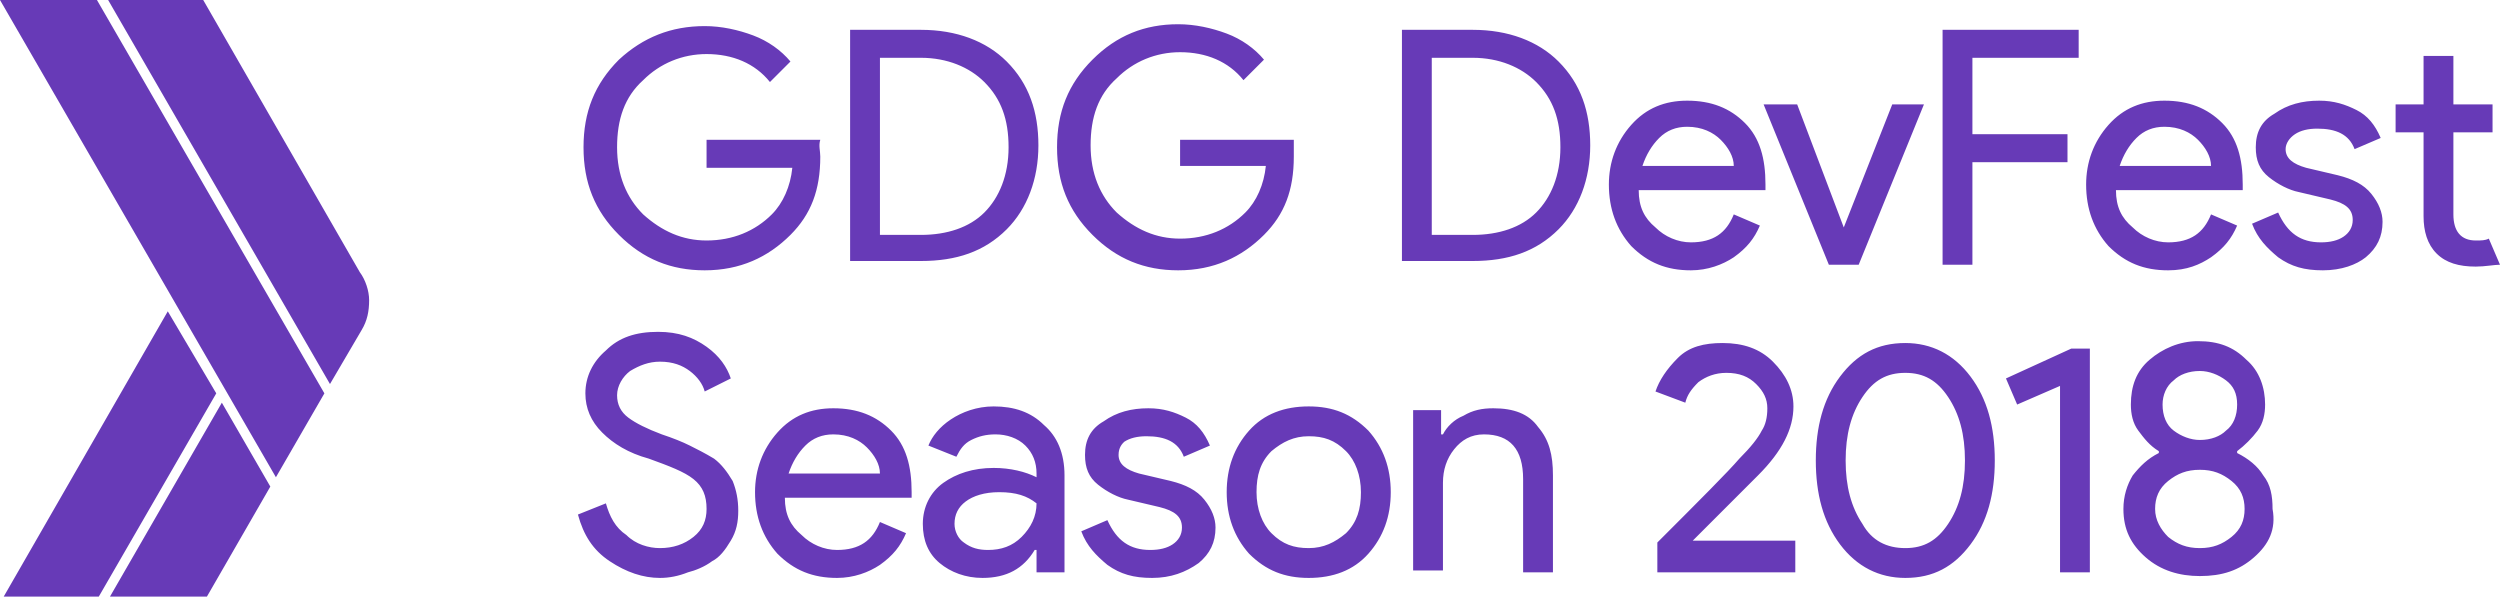
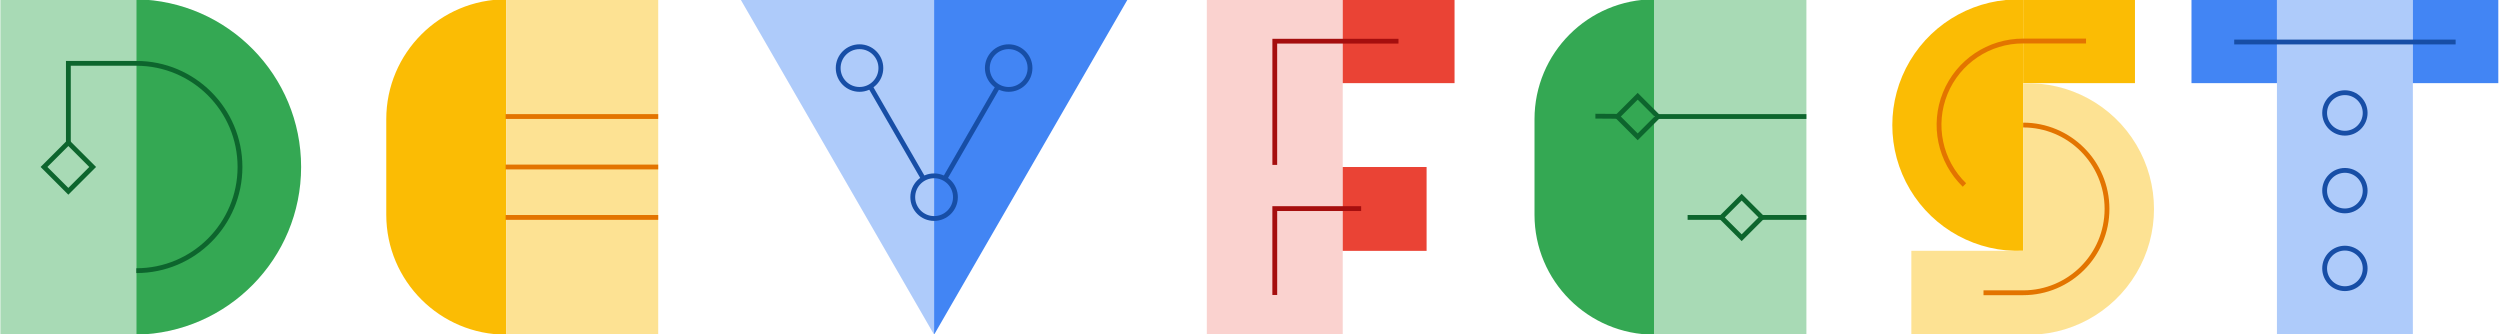
- <svg xmlns="http://www.w3.org/2000/svg" id="Layer_4" width="134.1" height="32">
-   <style>.st0{fill:#673ab7}</style>
-   <g id="XMLID_261_">
-     <path id="XMLID_259_" d="M5.2 0H0l14.8 25.6 2.6-4.5z" class="st0" />
-     <path id="XMLID_258_" d="M19.3 14.6L10.9 0H5.8l11.9 20.6 1.7-2.9c.3-.5.4-1 .4-1.6 0-.5-.2-1.1-.5-1.5z" class="st0" />
-     <path id="XMLID_257_" d="M9 16.7L.2 32h5.1l6.3-10.9z" class="st0" />
-     <path id="XMLID_256_" d="M11.9 21.6L5.9 32h5.2l3.4-5.9z" class="st0" />
-   </g>
-   <g id="XMLID_1_">
-     <path d="M44 8.4c0 1.8-.5 3.1-1.6 4.2-1.2 1.2-2.7 1.9-4.6 1.9-1.8 0-3.3-.6-4.6-1.9-1.3-1.3-1.9-2.8-1.9-4.7s.6-3.4 1.9-4.7C34.5 2 36 1.4 37.8 1.4c.9 0 1.8.2 2.6.5s1.5.8 2 1.4l-1.1 1.1c-.8-1-2-1.5-3.4-1.5-1.3 0-2.5.5-3.4 1.4-1 .9-1.4 2.1-1.4 3.6s.5 2.7 1.4 3.6c1 .9 2.1 1.4 3.4 1.4 1.4 0 2.6-.5 3.5-1.4.6-.6 1-1.5 1.1-2.5h-4.6V7.5H44c-.1.3 0 .6 0 .9zM45.6 14.2V1.6h3.8c1.9 0 3.5.6 4.6 1.7 1.2 1.2 1.7 2.7 1.7 4.5s-.6 3.4-1.7 4.5c-1.2 1.2-2.7 1.7-4.6 1.7h-3.8zm1.6-1.6h2.2c1.4 0 2.6-.4 3.4-1.2.8-.8 1.3-2 1.3-3.5s-.4-2.6-1.3-3.5c-.8-.8-2-1.3-3.4-1.3h-2.2v9.5zM69.4 8.4c0 1.8-.5 3.1-1.6 4.2-1.2 1.2-2.7 1.9-4.6 1.9-1.8 0-3.3-.6-4.6-1.9-1.3-1.3-1.9-2.8-1.9-4.7s.6-3.4 1.9-4.7c1.3-1.3 2.8-1.9 4.6-1.9.9 0 1.8.2 2.6.5s1.5.8 2 1.4l-1.1 1.1c-.8-1-2-1.5-3.4-1.5-1.3 0-2.5.5-3.4 1.4-1 .9-1.4 2.1-1.4 3.6s.5 2.7 1.4 3.6c1 .9 2.1 1.4 3.4 1.4 1.4 0 2.6-.5 3.5-1.4.6-.6 1-1.5 1.1-2.5h-4.6V7.5h6.1v.9zM75.2 14.2V1.6H79c1.9 0 3.5.6 4.6 1.7 1.2 1.2 1.7 2.7 1.7 4.5s-.6 3.4-1.7 4.5C82.4 13.5 80.9 14 79 14h-3.8zm1.6-1.6H79c1.4 0 2.6-.4 3.4-1.2.8-.8 1.3-2 1.3-3.5s-.4-2.6-1.3-3.5c-.8-.8-2-1.3-3.4-1.3h-2.2v9.5zM90.7 14.5c-1.3 0-2.3-.4-3.2-1.3-.8-.9-1.2-2-1.2-3.3 0-1.2.4-2.3 1.2-3.2.8-.9 1.8-1.3 3-1.3 1.3 0 2.3.4 3.1 1.2.8.8 1.1 1.9 1.1 3.3v.3h-6.8c0 .9.3 1.5.9 2 .5.5 1.2.8 1.9.8 1.2 0 1.9-.5 2.3-1.5l1.4.6c-.3.7-.7 1.2-1.4 1.7-.6.4-1.4.7-2.3.7zM93 8.9c0-.5-.3-1-.7-1.4-.4-.4-1-.7-1.8-.7-.6 0-1.1.2-1.5.6-.4.4-.7.9-.9 1.5H93zM98.1 14.2l-3.5-8.6h1.8l2.5 6.6 2.6-6.6h1.7l-3.5 8.6h-1.6zM105.8 14.2h-1.6V1.6h7.3v1.5h-5.7v4.1h5.1v1.5h-5.1v5.5zM116.3 14.5c-1.3 0-2.3-.4-3.2-1.3-.8-.9-1.2-2-1.2-3.3 0-1.2.4-2.3 1.2-3.2.8-.9 1.8-1.3 3-1.3 1.3 0 2.3.4 3.1 1.2.8.8 1.1 1.9 1.1 3.3v.3h-6.8c0 .9.3 1.5.9 2 .5.5 1.2.8 1.9.8 1.2 0 1.9-.5 2.3-1.5l1.4.6c-.3.7-.7 1.2-1.4 1.7-.6.4-1.3.7-2.3.7zm2.3-5.6c0-.5-.3-1-.7-1.4-.4-.4-1-.7-1.8-.7-.6 0-1.1.2-1.5.6-.4.4-.7.9-.9 1.5h4.9zM124.6 14.5c-1 0-1.7-.2-2.4-.7-.6-.5-1.1-1-1.4-1.8l1.4-.6c.5 1.1 1.2 1.6 2.3 1.6.5 0 .9-.1 1.2-.3.3-.2.5-.5.5-.9 0-.6-.4-.9-1.2-1.1l-1.7-.4c-.5-.1-1.1-.4-1.6-.8s-.7-.9-.7-1.6c0-.8.3-1.4 1-1.8.7-.5 1.5-.7 2.4-.7.8 0 1.4.2 2 .5.6.3 1 .8 1.3 1.5l-1.4.6c-.3-.8-1-1.1-2-1.1-.5 0-.9.1-1.2.3-.3.2-.5.5-.5.8 0 .5.4.8 1.1 1l1.7.4c.8.2 1.4.5 1.8 1 .4.5.6 1 .6 1.5 0 .8-.3 1.4-.9 1.9-.5.4-1.3.7-2.3.7zM132.8 14.3c-.9 0-1.6-.2-2.1-.7-.5-.5-.7-1.2-.7-2V7.1h-1.5V5.6h1.5V3h1.6v2.6h2.1v1.5h-2.1v4.4c0 .9.4 1.4 1.2 1.4.3 0 .5 0 .7-.1l.6 1.4c-.3 0-.8.1-1.3.1zM35.4 31c-.9 0-1.8-.3-2.7-.9-.9-.6-1.4-1.4-1.7-2.5l1.5-.6c.2.7.5 1.3 1.1 1.7.5.5 1.2.7 1.8.7.7 0 1.3-.2 1.8-.6.5-.4.7-.9.7-1.5 0-.7-.2-1.2-.7-1.6-.5-.4-1.3-.7-2.4-1.1-1.1-.3-1.9-.8-2.5-1.4-.6-.6-.9-1.3-.9-2.1 0-.9.4-1.7 1.1-2.3.7-.7 1.6-1 2.8-1 1.1 0 1.9.3 2.6.8.7.5 1.1 1.1 1.3 1.7l-1.4.7c-.1-.4-.4-.8-.8-1.1-.4-.3-.9-.5-1.6-.5-.6 0-1.1.2-1.6.5-.4.3-.7.8-.7 1.3s.2.9.6 1.2c.4.3 1 .6 1.8.9.6.2 1.1.4 1.5.6.4.2.8.4 1.3.7.4.3.7.7 1 1.2.2.5.3 1 .3 1.6 0 .6-.1 1.1-.4 1.6-.3.5-.6.9-1 1.1-.4.3-.9.5-1.3.6-.5.2-1 .3-1.5.3zM44.9 31c-1.3 0-2.3-.4-3.2-1.3-.8-.9-1.2-2-1.2-3.3 0-1.2.4-2.3 1.2-3.2.8-.9 1.8-1.3 3-1.3 1.3 0 2.3.4 3.1 1.2.8.8 1.1 1.9 1.1 3.3v.3h-6.8c0 .9.3 1.5.9 2 .5.5 1.2.8 1.9.8 1.2 0 1.9-.5 2.3-1.5l1.4.6c-.3.7-.7 1.2-1.4 1.7-.6.4-1.4.7-2.3.7zm2.3-5.6c0-.5-.3-1-.7-1.4-.4-.4-1-.7-1.8-.7-.6 0-1.1.2-1.5.6-.4.4-.7.9-.9 1.5h4.9zM52.7 31c-.9 0-1.7-.3-2.3-.8-.6-.5-.9-1.2-.9-2.1 0-.9.4-1.7 1.1-2.2.7-.5 1.6-.8 2.7-.8.9 0 1.7.2 2.3.5v-.2c0-.6-.2-1.1-.6-1.5-.4-.4-1-.6-1.6-.6-.5 0-.9.1-1.3.3-.4.2-.6.5-.8.9l-1.5-.6c.2-.5.6-1 1.2-1.4.6-.4 1.4-.7 2.3-.7 1.1 0 2 .3 2.7 1 .7.6 1.1 1.5 1.1 2.7v5.2h-1.5v-1.2h-.1c-.6 1-1.5 1.5-2.8 1.5zm.3-1.5c.7 0 1.3-.2 1.8-.7.5-.5.8-1.1.8-1.8-.5-.4-1.1-.6-2-.6-.8 0-1.4.2-1.8.5-.4.3-.6.7-.6 1.2 0 .4.2.8.5 1 .4.3.8.4 1.3.4zM61.8 31c-1 0-1.7-.2-2.4-.7-.6-.5-1.1-1-1.4-1.8l1.4-.6c.5 1.1 1.2 1.6 2.3 1.6.5 0 .9-.1 1.2-.3.3-.2.5-.5.5-.9 0-.6-.4-.9-1.2-1.1l-1.7-.4c-.5-.1-1.1-.4-1.6-.8s-.7-.9-.7-1.6c0-.8.3-1.4 1-1.8.7-.5 1.5-.7 2.4-.7.8 0 1.4.2 2 .5.6.3 1 .8 1.3 1.5l-1.4.6c-.3-.8-1-1.1-2-1.1-.5 0-.9.1-1.2.3-.1.1-.3.3-.3.7 0 .5.4.8 1.1 1l1.7.4c.8.2 1.4.5 1.8 1 .4.5.6 1 .6 1.5 0 .8-.3 1.4-.9 1.9-.7.5-1.5.8-2.5.8zM67 23.1c.8-.9 1.9-1.3 3.2-1.3 1.3 0 2.3.4 3.2 1.3.8.9 1.2 2 1.2 3.3 0 1.3-.4 2.4-1.2 3.3-.8.9-1.9 1.3-3.2 1.3-1.3 0-2.3-.4-3.2-1.3-.8-.9-1.2-2-1.2-3.3 0-1.3.4-2.4 1.2-3.3zm1.2 5.5c.6.6 1.2.8 2 .8s1.4-.3 2-.8c.6-.6.8-1.3.8-2.2 0-.9-.3-1.7-.8-2.2-.6-.6-1.2-.8-2-.8s-1.4.3-2 .8c-.6.6-.8 1.3-.8 2.2 0 .9.3 1.7.8 2.2zM77.3 22.1v1.2h.1c.2-.4.6-.8 1.1-1 .5-.3 1-.4 1.6-.4 1.1 0 1.9.3 2.4 1 .6.7.8 1.5.8 2.6v5.2h-1.6v-5c0-1.6-.7-2.4-2.1-2.4-.7 0-1.2.3-1.6.8-.4.5-.6 1.1-.6 1.8v4.7h-1.6V22h1.5zM96.5 30.7h-7.6v-1.6c2.3-2.3 3.8-3.8 4.4-4.5.6-.6 1-1.1 1.2-1.5.2-.3.3-.7.3-1.2s-.2-.9-.6-1.3c-.4-.4-.9-.6-1.6-.6-.6 0-1.1.2-1.5.5-.4.4-.6.7-.7 1.1l-1.6-.6c.2-.6.6-1.2 1.2-1.8.6-.6 1.4-.8 2.4-.8 1.1 0 2 .3 2.7 1 .7.7 1.1 1.5 1.1 2.4 0 1.2-.6 2.4-1.9 3.7L90.8 29h5.5v1.7zM105.7 29.2c-.9 1.2-2 1.8-3.5 1.8-1.4 0-2.6-.6-3.5-1.8-.9-1.2-1.3-2.7-1.3-4.5 0-1.8.4-3.3 1.3-4.5.9-1.2 2-1.8 3.5-1.8 1.4 0 2.6.6 3.5 1.8.9 1.2 1.3 2.7 1.3 4.5 0 1.8-.4 3.3-1.3 4.5zm-3.5.2c1 0 1.7-.4 2.3-1.3.6-.9.9-2 .9-3.4s-.3-2.5-.9-3.4c-.6-.9-1.3-1.3-2.3-1.3-1 0-1.7.4-2.3 1.3-.6.9-.9 2-.9 3.4s.3 2.5.9 3.4c.5.9 1.3 1.3 2.3 1.3zM112.1 30.7h-1.6v-10l-2.3 1-.6-1.4 3.5-1.6h1v12zM120.9 29.9c-.8.7-1.7 1-2.9 1-1.1 0-2.1-.3-2.9-1-.8-.7-1.2-1.5-1.2-2.6 0-.7.2-1.3.5-1.8.4-.5.8-.9 1.4-1.2v-.1c-.5-.3-.8-.7-1.1-1.1-.3-.4-.4-.9-.4-1.4 0-1 .3-1.8 1-2.4.7-.6 1.6-1 2.6-1 1.1 0 1.9.3 2.6 1 .7.6 1 1.5 1 2.4 0 .5-.1 1-.4 1.4-.3.4-.7.8-1.1 1.1v.1c.6.3 1.1.7 1.4 1.2.4.5.5 1.1.5 1.8.2 1.1-.2 1.9-1 2.6zm-4.6-1.1c.5.4 1 .6 1.7.6s1.2-.2 1.7-.6c.5-.4.7-.9.7-1.5s-.2-1.1-.7-1.5c-.5-.4-1-.6-1.7-.6s-1.2.2-1.7.6c-.5.4-.7.9-.7 1.5s.3 1.1.7 1.5zm.3-5.7c.4.3.9.5 1.4.5.6 0 1.1-.2 1.4-.5.4-.3.6-.8.6-1.4 0-.6-.2-1-.6-1.3-.4-.3-.9-.5-1.4-.5-.6 0-1.1.2-1.4.5-.4.3-.6.8-.6 1.3 0 .6.2 1.1.6 1.4z" class="st0" />
-   </g>
+ <svg xmlns="http://www.w3.org/2000/svg" id="Layer_1" data-name="Layer 1" viewBox="0 0 487.42 65.09">
+   <defs>
+     <style>.cls-1{fill:#fad2cf;}.cls-2{fill:#aecbfa;}.cls-3{fill:#a8dab5;}.cls-4{fill:#fbbc04;}.cls-5{fill:#fde293;}.cls-6{fill:#4285f4;}.cls-7{fill:#34a853;}.cls-10,.cls-11,.cls-12,.cls-13,.cls-8{fill:none;stroke-miterlimit:10;}.cls-8{stroke:#0d652d;}.cls-10,.cls-11,.cls-12,.cls-8{stroke-width:0.94px;}.cls-9{fill:#ea4335;}.cls-10{stroke:#e37400;}.cls-11{stroke:#174ea6;}.cls-12,.cls-13{stroke:#a50e0e;}.cls-13{stroke-width:0.93px;}</style>
+   </defs>
+   <rect class="cls-1" x="235.29" y="-0.14" width="26.5" height="65.39" />
+   <rect class="cls-2" x="443.93" y="-0.14" width="26.5" height="65.39" />
+   <rect class="cls-3" x="0.08" y="-0.14" width="26.5" height="65.39" />
+   <path class="cls-4" d="M98.7,65.25h0V-.14h0A23.39,23.39,0,0,0,75.31,23.24V41.87A23.39,23.39,0,0,0,98.7,65.25Z" />
+   <rect class="cls-5" x="98.7" y="-0.14" width="29.63" height="65.39" />
+   <polygon class="cls-2" points="144.37 -0.14 182.12 65.25 182.12 -0.14 144.37 -0.14" />
+   <polygon class="cls-6" points="219.87 -0.14 182.12 -0.14 182.12 65.25 182.12 65.25 219.87 -0.14" />
+   <path class="cls-7" d="M26.58-.14a32.7,32.7,0,0,1,0,65.39Z" />
+   <path class="cls-8" d="M26.58,52.77a20.21,20.21,0,0,0,0-40.42H13.33V27.82" />
+   <path class="cls-4" d="M394.45,48.9a24.52,24.52,0,1,1,0-49Z" />
+   <rect class="cls-9" x="261.79" y="-0.14" width="21.8" height="16.35" />
+   <rect class="cls-6" x="427.27" y="-0.14" width="16.66" height="16.35" />
+   <rect class="cls-6" x="470.43" y="-0.14" width="16.66" height="16.35" />
+   <rect class="cls-9" x="261.79" y="32.56" width="16.35" height="16.35" />
+   <rect class="cls-4" x="394.45" y="-0.14" width="21.8" height="16.35" />
+   <path class="cls-5" d="M394.45,16.21V48.9h-21.8V65.25h21.8a24.52,24.52,0,1,0,0-49Z" />
+   <path class="cls-10" d="M383,36.07A16.35,16.35,0,0,1,394.45,8h12.26" />
+   <line class="cls-11" x1="435.6" y1="8.19" x2="478.77" y2="8.19" />
+   <path class="cls-7" d="M322.56,65.25h0V-.14h0a23.38,23.38,0,0,0-23.38,23.38V41.87A23.38,23.38,0,0,0,322.56,65.25Z" />
+   <rect class="cls-3" x="322.56" y="-0.14" width="29.63" height="65.39" />
+   <line class="cls-8" x1="315.27" y1="22.68" x2="311.05" y2="22.65" />
+   <line class="cls-8" x1="352.19" y1="22.72" x2="323.17" y2="22.72" />
+   <line class="cls-8" x1="352.19" y1="42.39" x2="343.53" y2="42.39" />
+   <line class="cls-8" x1="335.62" y1="42.39" x2="329.03" y2="42.39" />
+   <circle class="cls-11" cx="182.12" cy="38.44" r="4.16" />
+   <circle class="cls-11" cx="196.66" cy="13.27" r="4.16" />
+   <line class="cls-11" x1="194.58" y1="16.86" x2="184.18" y2="34.89" />
+   <circle class="cls-11" cx="167.58" cy="13.27" r="4.16" />
+   <line class="cls-11" x1="169.66" y1="16.86" x2="180.07" y2="34.89" />
+   <rect class="cls-8" x="9.97" y="29.2" width="6.71" height="6.71" transform="translate(26.92 0.11) rotate(45)" />
+   <rect class="cls-8" x="336.78" y="39.6" width="5.59" height="5.59" transform="translate(129.43 -227.7) rotate(45)" />
+   <rect class="cls-8" x="316.5" y="19.93" width="5.59" height="5.59" transform="translate(109.59 -219.12) rotate(45)" />
+   <circle class="cls-11" cx="457.18" cy="22.02" r="3.95" />
+   <circle class="cls-11" cx="457.18" cy="37.17" r="3.95" />
+   <circle class="cls-11" cx="457.18" cy="52.33" r="3.95" />
+   <path class="cls-10" d="M386.72,57.08h7.73a16.35,16.35,0,0,0,0-32.7" />
+   <polyline class="cls-12" points="265.38 40.67 248.54 40.67 248.54 57.51" />
+   <polyline class="cls-13" points="272.66 8.03 248.54 8.03 248.54 32.15" />
+   <line class="cls-10" x1="128.33" y1="22.72" x2="98.58" y2="22.72" />
+   <line class="cls-10" x1="128.33" y1="32.56" x2="98.58" y2="32.56" />
+   <line class="cls-10" x1="128.33" y1="42.39" x2="98.58" y2="42.39" />
</svg>
